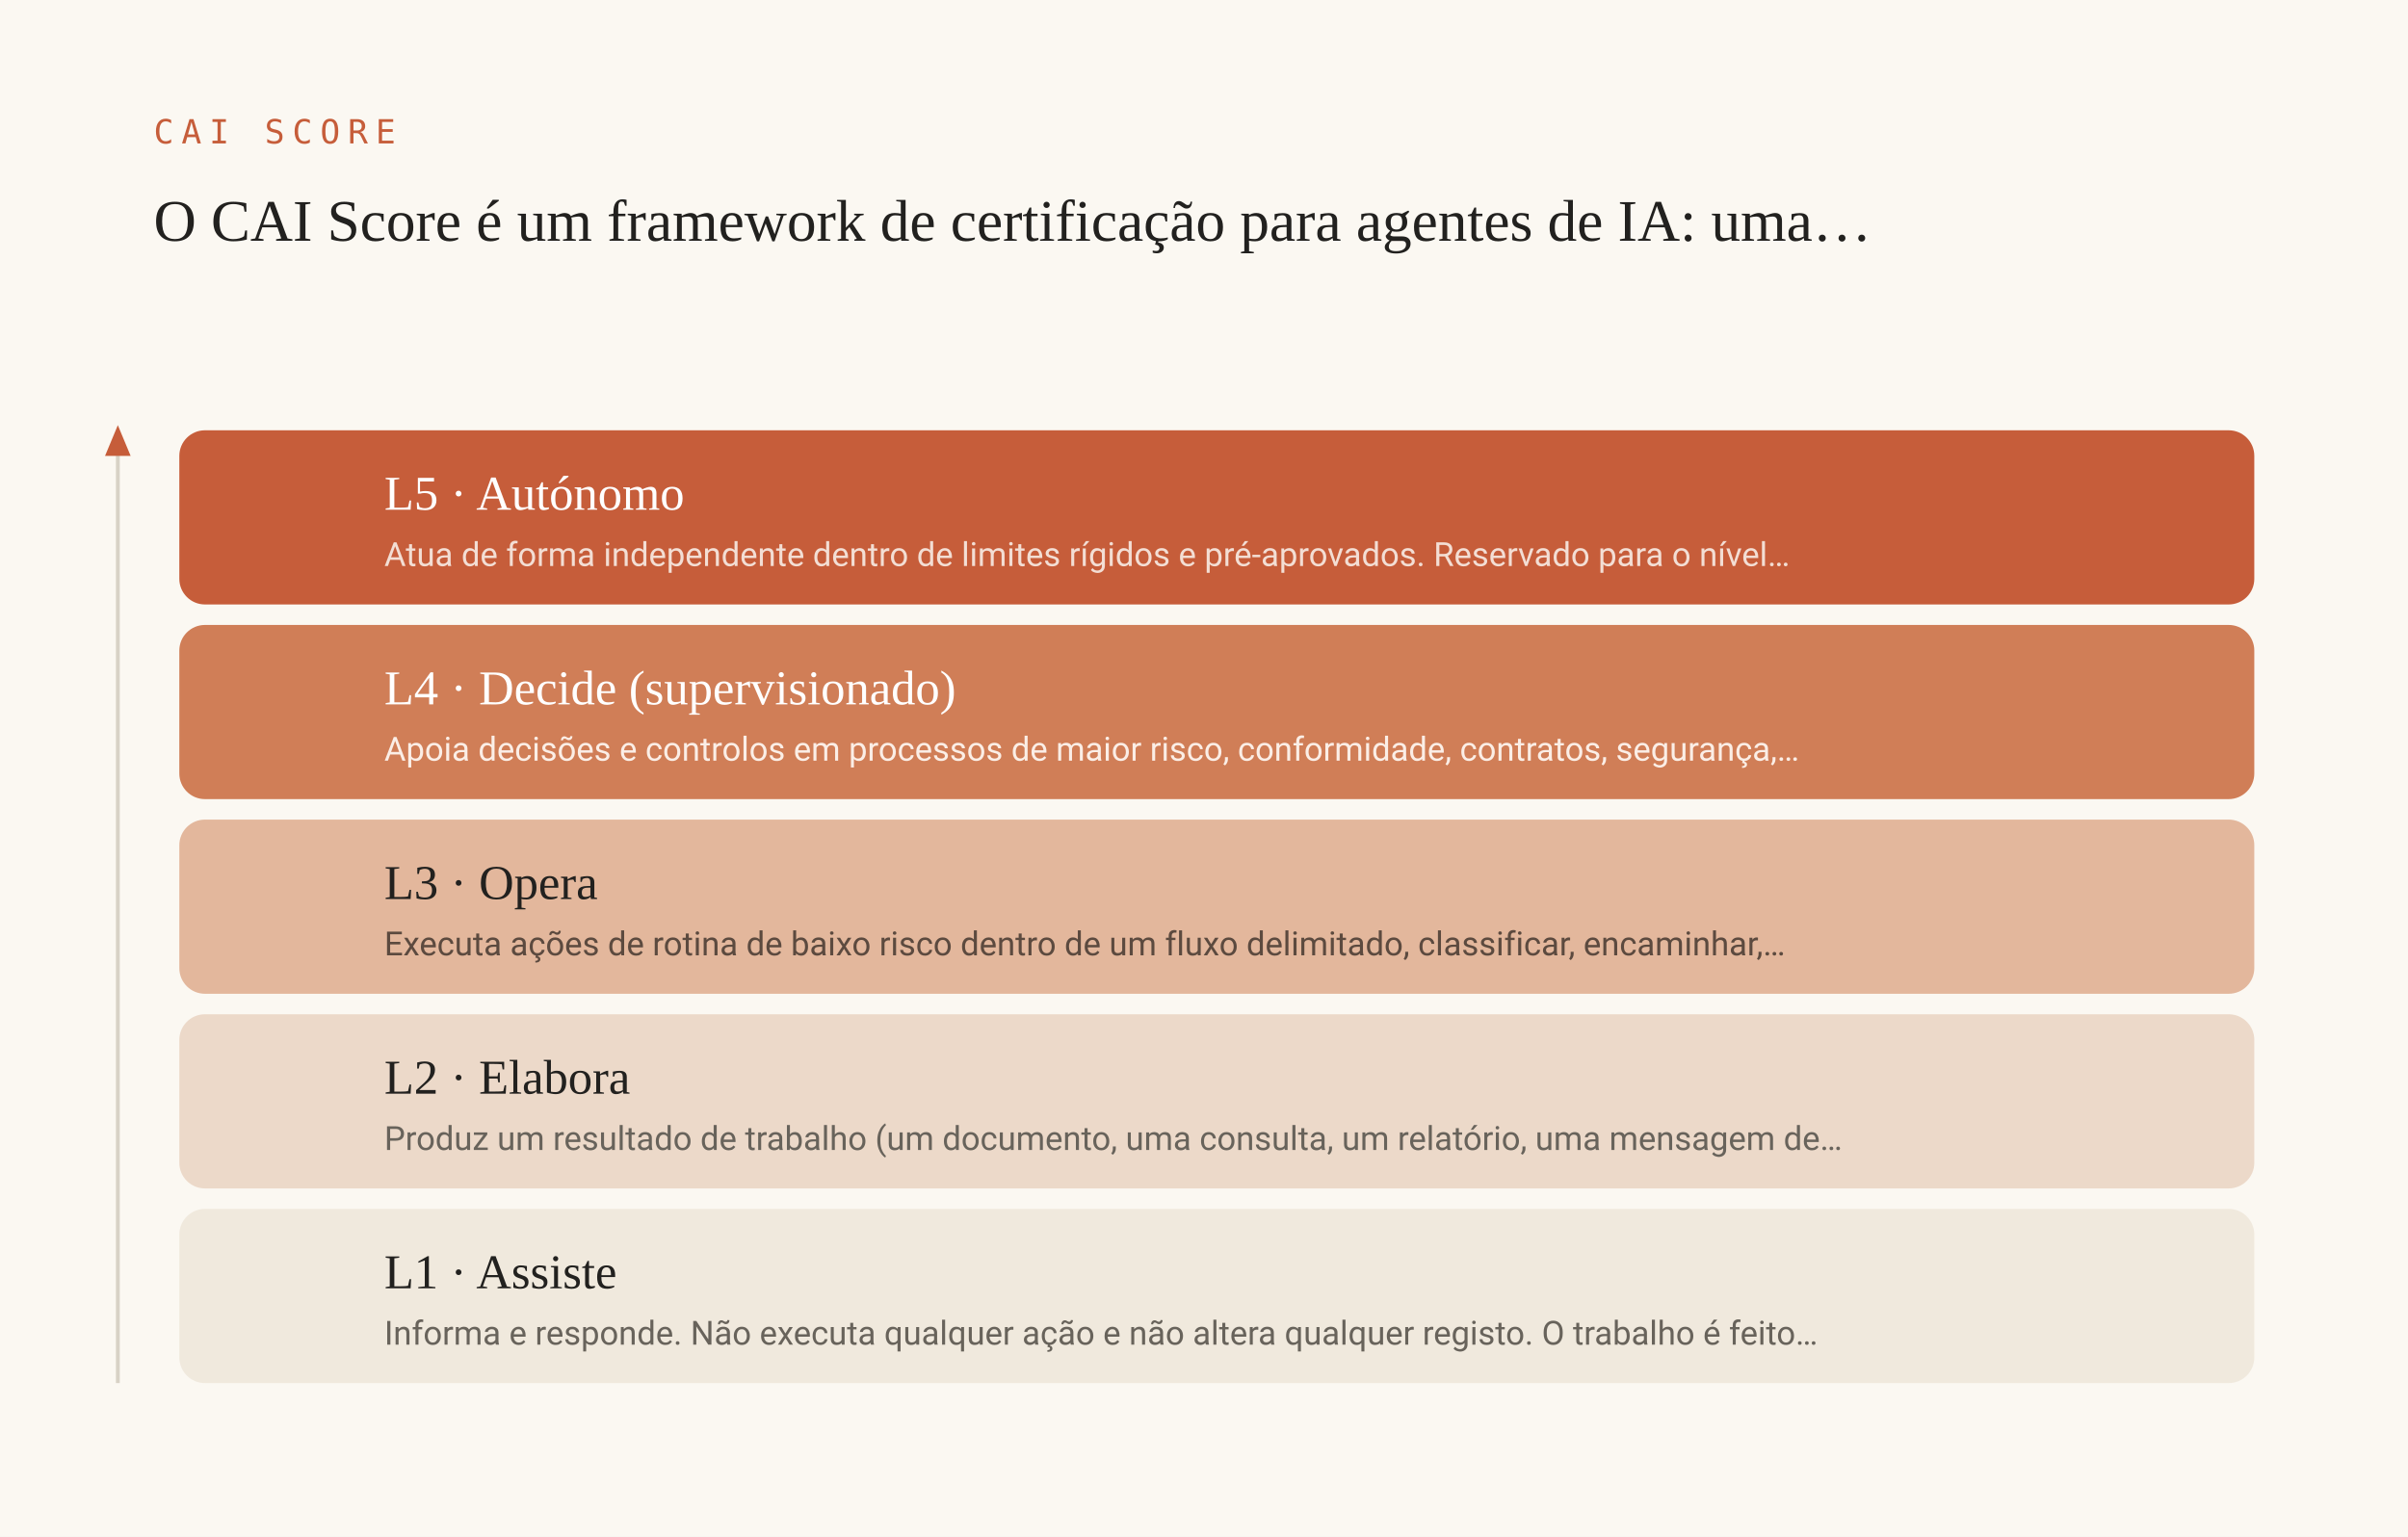
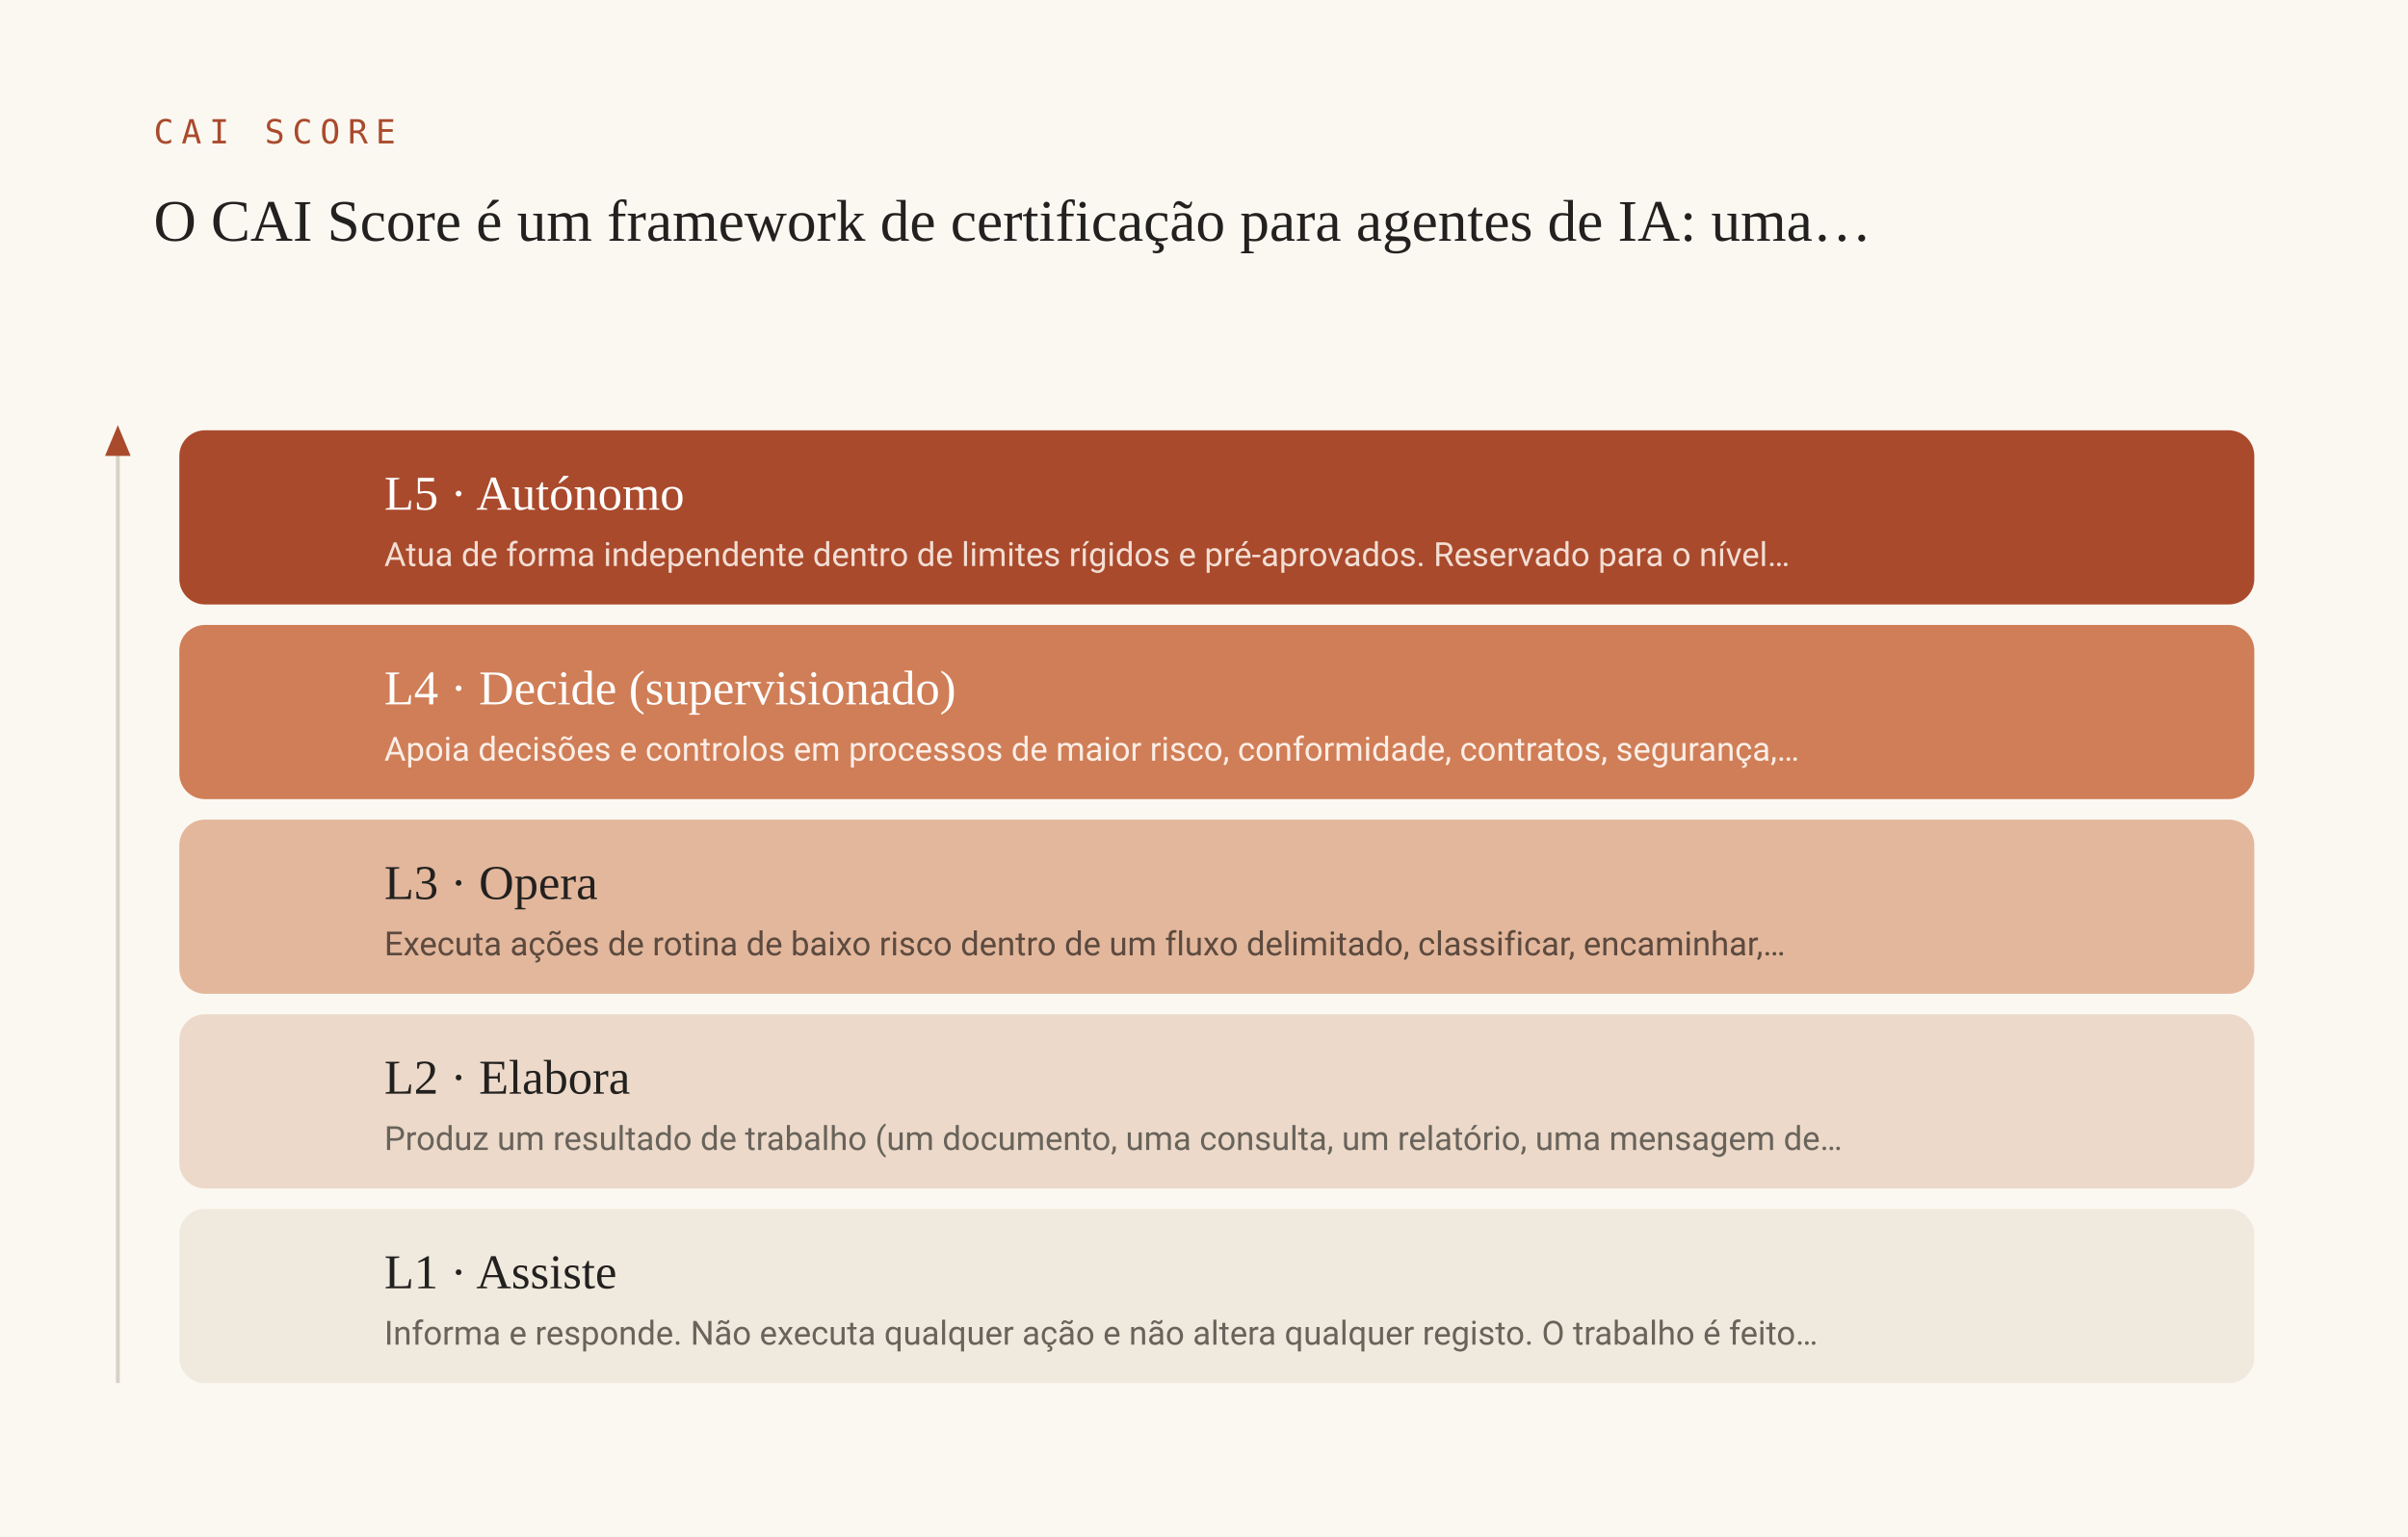
<svg xmlns="http://www.w3.org/2000/svg" viewBox="0 0 940 600" font-family="system-ui,-apple-system,'Segoe UI',Roboto,sans-serif">
  <defs>
    <style>.serif{font-family:Georgia,'Times New Roman',serif}.mono{font-family:ui-monospace,SFMono-Regular,Menlo,monospace}</style>
  </defs>
  <rect width="940" height="600" fill="#FBF8F2" />
-   <text x="60" y="56" class="mono" font-size="13" letter-spacing="3" fill="#c65d3a">CAI SCORE</text>
+   <text x="60" y="56" class="mono" font-size="13" letter-spacing="3" fill="#a94a2c">CAI SCORE</text>
  <text x="60" y="94" class="serif" font-size="23" fill="#22211F">O CAI Score é um framework de certificação para agentes de IA: uma…</text>
  <line x1="46" y1="172" x2="46" y2="540" stroke="#d8d2c6" stroke-width="1.5" />
-   <polygon points="46,166 41,178 51,178" fill="#c65d3a" />
-   <rect x="70" y="168" width="810" height="68" rx="10" fill="#c65d3a" />
+   <polygon points="46,166 41,178 51,178" fill="#a94a2c" />
+   <rect x="70" y="168" width="810" height="68" rx="10" fill="#a94a2c" />
  <text x="150" y="199" class="serif" font-size="19" fill="#fff">L5 · Autónomo</text>
  <text x="150" y="221" font-size="13" fill="#f3ded4">Atua de forma independente dentro de limites rígidos e pré-aprovados. Reservado para o nível…</text>
  <rect x="70" y="244" width="810" height="68" rx="10" fill="#d07e57" />
  <text x="150" y="275" class="serif" font-size="19" fill="#fff">L4 · Decide (supervisionado)</text>
  <text x="150" y="297" font-size="13" fill="#fbeee6">Apoia decisões e controlos em processos de maior risco, conformidade, contratos, segurança,…</text>
  <rect x="70" y="320" width="810" height="68" rx="10" fill="#e3b79c" />
  <text x="150" y="351" class="serif" font-size="19" fill="#22211F">L3 · Opera</text>
  <text x="150" y="373" font-size="13" fill="#5c4a3f">Executa ações de rotina de baixo risco dentro de um fluxo delimitado, classificar, encaminhar,…</text>
  <rect x="70" y="396" width="810" height="68" rx="10" fill="#ecd9c9" />
  <text x="150" y="427" class="serif" font-size="19" fill="#22211F">L2 · Elabora</text>
  <text x="150" y="449" font-size="13" fill="#68635b">Produz um resultado de trabalho (um documento, uma consulta, um relatório, uma mensagem de…</text>
  <rect x="70" y="472" width="810" height="68" rx="10" fill="#f0e9dd" />
  <text x="150" y="503" class="serif" font-size="19" fill="#22211F">L1 · Assiste</text>
  <text x="150" y="525" font-size="13" fill="#68635b">Informa e responde. Não executa qualquer ação e não altera qualquer registo. O trabalho é feito…</text>
</svg>
